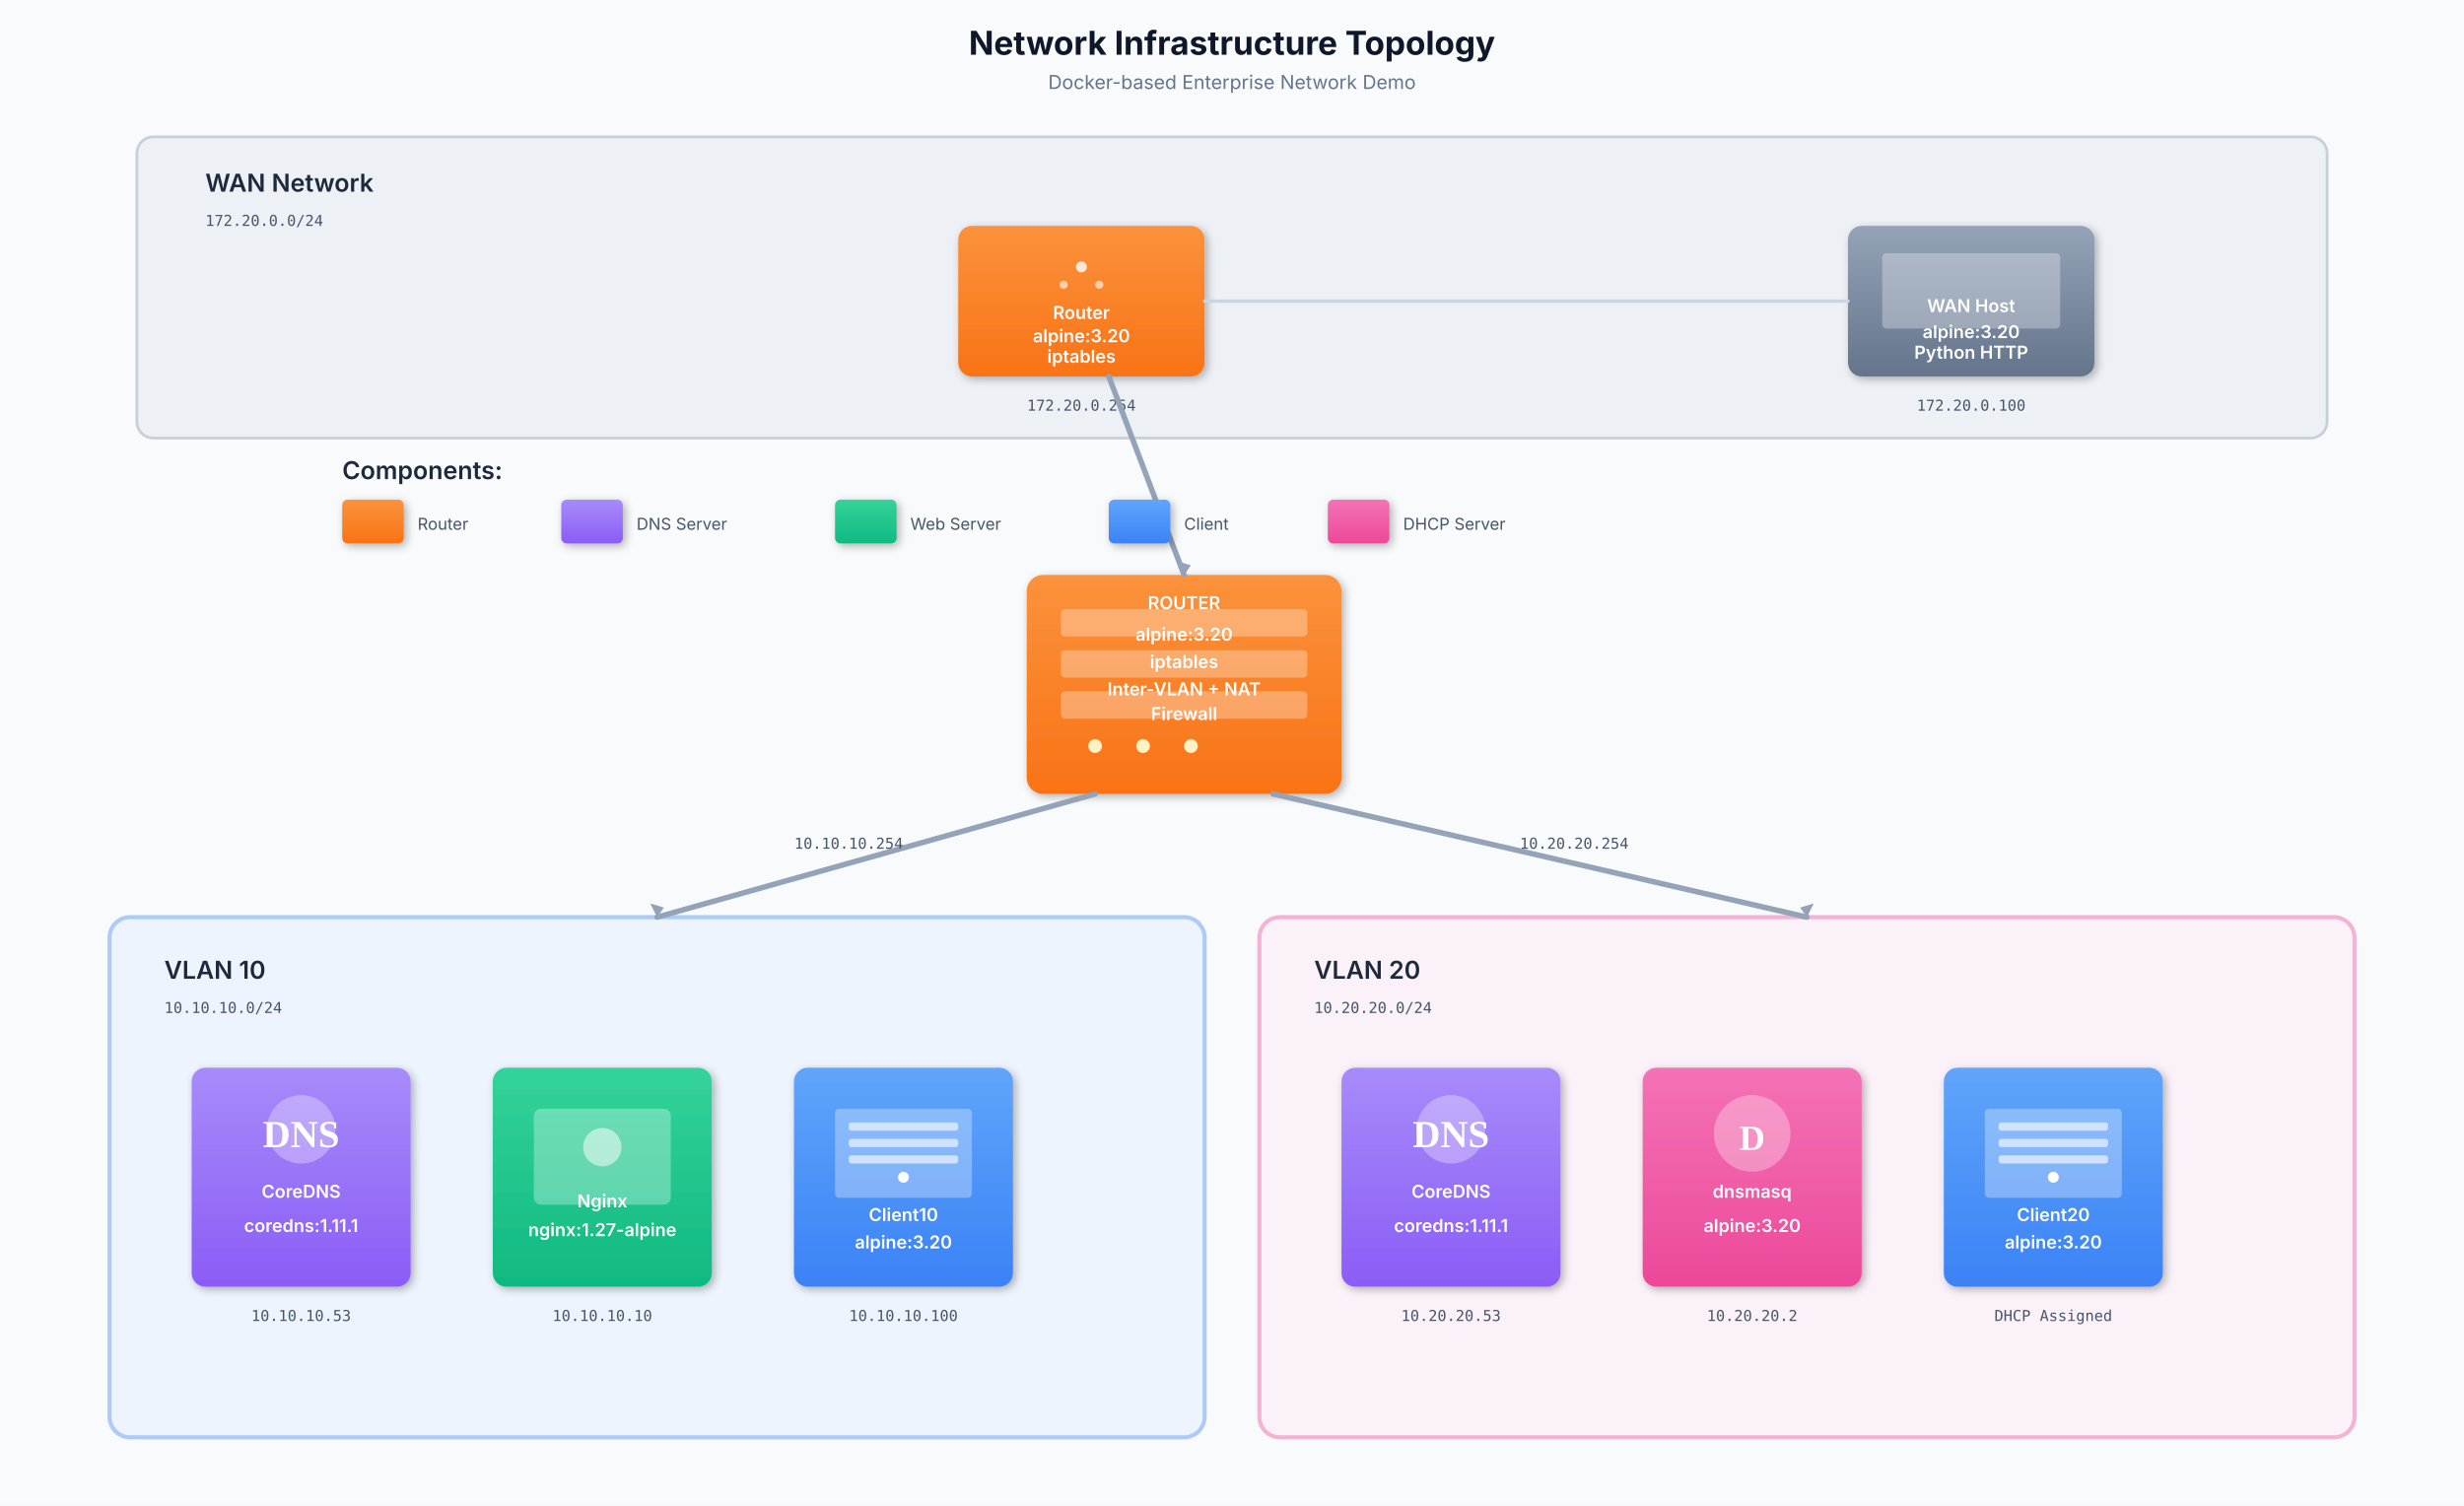
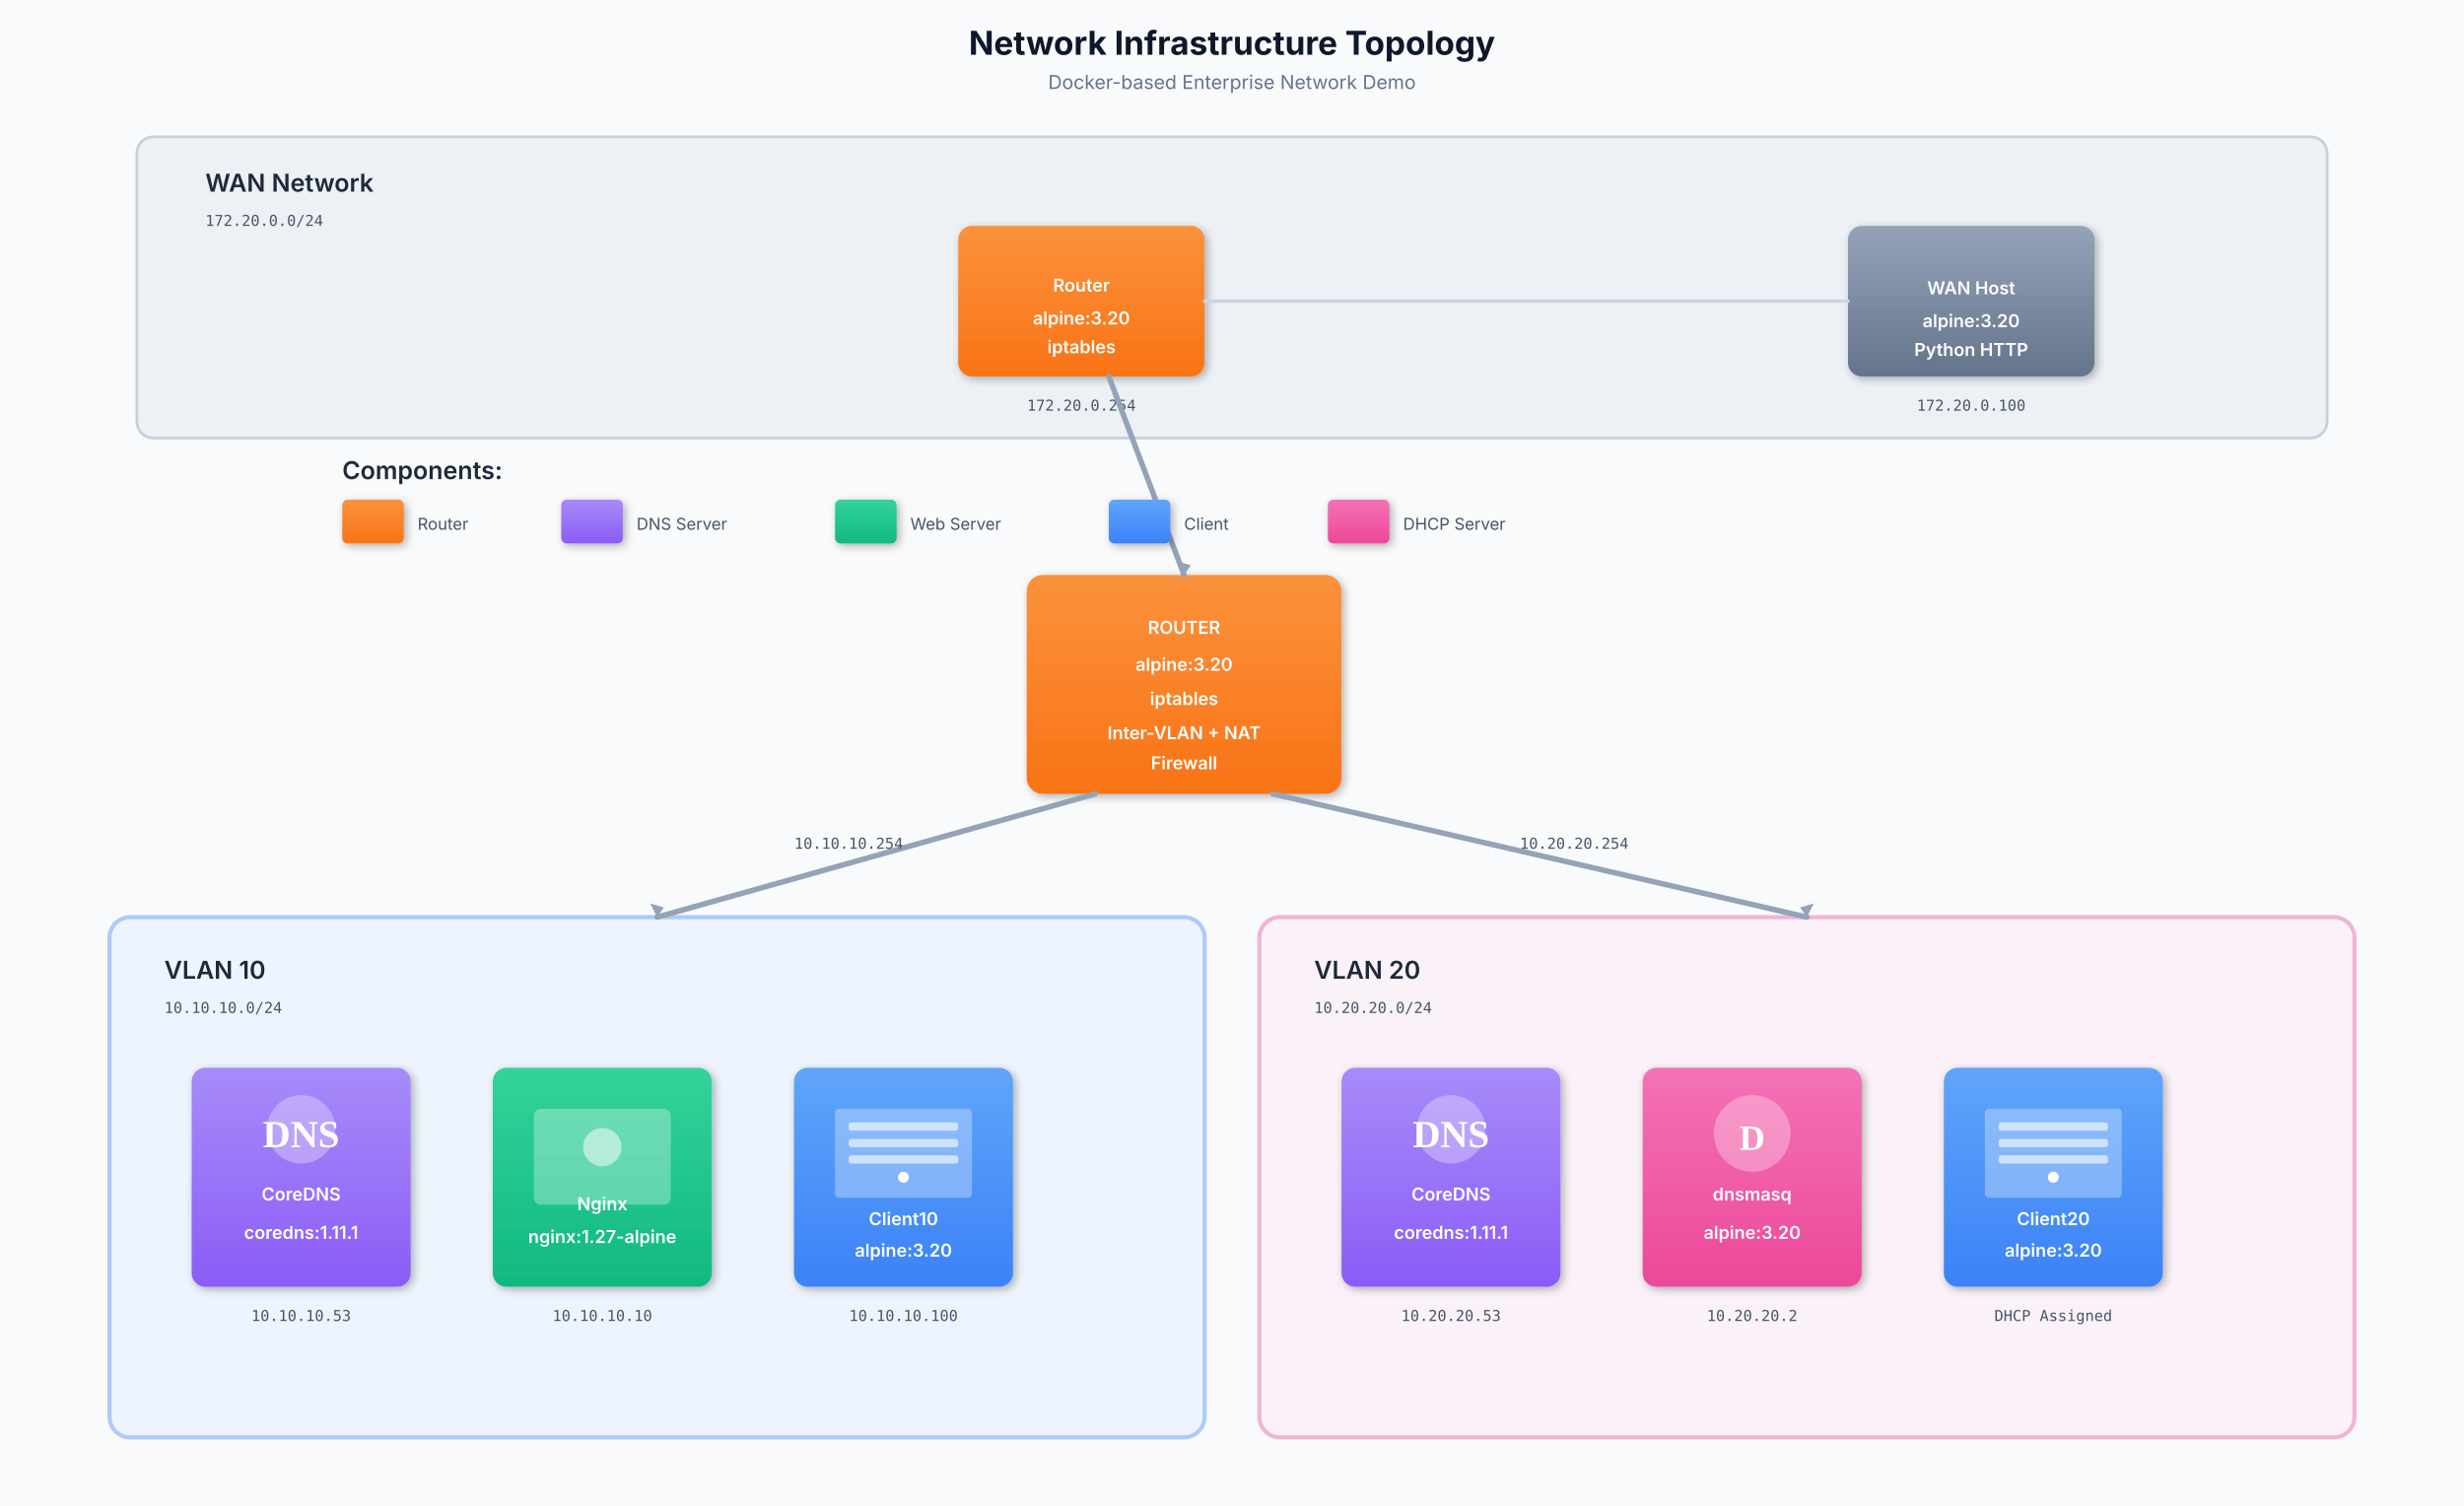
<svg xmlns="http://www.w3.org/2000/svg" width="1800" height="1100">
  <defs>
    <linearGradient id="routerGrad" x1="0%" y1="0%" x2="0%" y2="100%">
      <stop offset="0%" style="stop-color:#fb923c;stop-opacity:1" />
      <stop offset="100%" style="stop-color:#f97316;stop-opacity:1" />
    </linearGradient>
    <linearGradient id="serverGrad" x1="0%" y1="0%" x2="0%" y2="100%">
      <stop offset="0%" style="stop-color:#a78bfa;stop-opacity:1" />
      <stop offset="100%" style="stop-color:#8b5cf6;stop-opacity:1" />
    </linearGradient>
    <linearGradient id="webGrad" x1="0%" y1="0%" x2="0%" y2="100%">
      <stop offset="0%" style="stop-color:#34d399;stop-opacity:1" />
      <stop offset="100%" style="stop-color:#10b981;stop-opacity:1" />
    </linearGradient>
    <linearGradient id="clientGrad" x1="0%" y1="0%" x2="0%" y2="100%">
      <stop offset="0%" style="stop-color:#60a5fa;stop-opacity:1" />
      <stop offset="100%" style="stop-color:#3b82f6;stop-opacity:1" />
    </linearGradient>
    <linearGradient id="dhcpGrad" x1="0%" y1="0%" x2="0%" y2="100%">
      <stop offset="0%" style="stop-color:#f472b6;stop-opacity:1" />
      <stop offset="100%" style="stop-color:#ec4899;stop-opacity:1" />
    </linearGradient>
    <linearGradient id="wanGrad" x1="0%" y1="0%" x2="0%" y2="100%">
      <stop offset="0%" style="stop-color:#94a3b8;stop-opacity:1" />
      <stop offset="100%" style="stop-color:#64748b;stop-opacity:1" />
    </linearGradient>
    <filter id="shadow" x="-50%" y="-50%" width="200%" height="200%">
      <feGaussianBlur in="SourceAlpha" stdDeviation="3" />
      <feOffset dx="2" dy="2" result="offsetblur" />
      <feComponentTransfer>
        <feFuncA type="linear" slope="0.3" />
      </feComponentTransfer>
      <feMerge>
        <feMergeNode />
        <feMergeNode in="SourceGraphic" />
      </feMerge>
    </filter>
    <filter id="glow">
      <feGaussianBlur stdDeviation="2" result="coloredBlur" />
      <feMerge>
        <feMergeNode in="coloredBlur" />
        <feMergeNode in="SourceGraphic" />
      </feMerge>
    </filter>
  </defs>
  <style>
    .zone-label { font-family: 'SF Pro Display', -apple-system, BlinkMacSystemFont, sans-serif; font-size: 18px; font-weight: 600; fill: #1e293b; }
    .node-label { font-family: 'SF Pro Display', -apple-system, BlinkMacSystemFont, sans-serif; font-size: 13px; font-weight: 600; fill: white; }
    .ip-label { font-family: 'SF Mono', 'Monaco', monospace; font-size: 11px; fill: #475569; font-weight: 500; }
    .title { font-family: 'SF Pro Display', -apple-system, BlinkMacSystemFont, sans-serif; font-size: 24px; font-weight: 700; fill: #0f172a; }
    .subtitle { font-family: 'SF Pro Display', -apple-system, BlinkMacSystemFont, sans-serif; font-size: 14px; fill: #64748b; }
    .connection { stroke: #cbd5e1; stroke-width: 2.5; fill: none; stroke-linecap: round; }
    .connection-main { stroke: #94a3b8; stroke-width: 4; fill: none; stroke-linecap: round; }
    .legend-text { font-family: 'SF Pro Display', -apple-system, BlinkMacSystemFont, sans-serif; font-size: 12px; fill: #475569; }
  </style>
  <rect width="1800" height="1100" fill="#f8fafc" />
  <text class="title" x="900" y="40" text-anchor="middle">Network Infrastructure Topology</text>
  <text class="subtitle" x="900" y="65" text-anchor="middle">Docker-based Enterprise Network Demo</text>
  <rect x="100" y="100" width="1600" height="220" rx="12" fill="#e2e8f0" stroke="#94a3b8" stroke-width="2" opacity="0.5" />
-   <text class="zone-label" x="150" y="140">WAN Network</text>
-   <text class="ip-label" x="150" y="165">172.20.0.0/24</text>
+   <text class="zone-label" x="150" y="140" font-size="22">WAN Network</text>
+   <text class="ip-label" x="150" y="165" font-size="16">172.20.0.0/24</text>
  <g filter="url(#shadow)">
    <rect x="700" y="165" width="180" height="110" rx="10" fill="url(#routerGrad)" />
-     <circle cx="790" cy="195" r="4" fill="white" opacity="0.8" />
-     <circle cx="777" cy="208" r="3" fill="white" opacity="0.6" />
-     <circle cx="803" cy="208" r="3" fill="white" opacity="0.6" />
-     <text class="node-label" x="790" y="233" text-anchor="middle" font-size="14">Router</text>
-     <text class="node-label" x="790" y="250" text-anchor="middle" font-size="11">alpine:3.20</text>
-     <text class="node-label" x="790" y="265" text-anchor="middle" font-size="11">iptables</text>
+     <text class="node-label" x="790" y="213" text-anchor="middle" font-size="17">Router</text>
+     <text class="node-label" x="790" y="237" text-anchor="middle" font-size="14">alpine:3.20</text>
+     <text class="node-label" x="790" y="258" text-anchor="middle" font-size="14">iptables</text>
  </g>
-   <text class="ip-label" x="790" y="300" text-anchor="middle" font-size="13">172.20.0.254</text>
+   <text class="ip-label" x="790" y="300" text-anchor="middle" font-size="15">172.20.0.254</text>
  <g filter="url(#shadow)">
    <rect x="1350" y="165" width="180" height="110" rx="10" fill="url(#wanGrad)" />
-     <rect x="1375" y="185" width="130" height="55" rx="3" fill="white" opacity="0.3" />
-     <text class="node-label" x="1440" y="228" text-anchor="middle" font-size="14">WAN Host</text>
-     <text class="node-label" x="1440" y="247" text-anchor="middle" font-size="11">alpine:3.20</text>
-     <text class="node-label" x="1440" y="262" text-anchor="middle" font-size="11">Python HTTP</text>
+     <text class="node-label" x="1440" y="215" text-anchor="middle" font-size="17">WAN Host</text>
+     <text class="node-label" x="1440" y="239" text-anchor="middle" font-size="14">alpine:3.20</text>
+     <text class="node-label" x="1440" y="260" text-anchor="middle" font-size="14">Python HTTP</text>
  </g>
-   <text class="ip-label" x="1440" y="300" text-anchor="middle" font-size="13">172.20.0.100</text>
+   <text class="ip-label" x="1440" y="300" text-anchor="middle" font-size="15">172.20.0.100</text>
  <line class="connection" x1="880" y1="220" x2="1350" y2="220" />
  <g filter="url(#shadow)">
    <rect x="750" y="420" width="230" height="160" rx="12" fill="url(#routerGrad)" />
-     <rect x="775" y="445" width="180" height="20" rx="3" fill="white" opacity="0.3" />
-     <rect x="775" y="475" width="180" height="20" rx="3" fill="white" opacity="0.3" />
-     <rect x="775" y="505" width="180" height="20" rx="3" fill="white" opacity="0.3" />
-     <circle cx="800" cy="545" r="5" fill="#fef3c7" />
-     <circle cx="835" cy="545" r="5" fill="#fef3c7" />
-     <circle cx="870" cy="545" r="5" fill="#fef3c7" />
-     <text class="node-label" x="865" y="445" text-anchor="middle" font-size="18">ROUTER</text>
-     <text class="node-label" x="865" y="468" text-anchor="middle" font-size="12">alpine:3.20</text>
-     <text class="node-label" x="865" y="488" text-anchor="middle" font-size="12">iptables</text>
-     <text class="node-label" x="865" y="508" text-anchor="middle" font-size="11">Inter-VLAN + NAT</text>
-     <text class="node-label" x="865" y="526" text-anchor="middle" font-size="11">Firewall</text>
+     <text class="node-label" x="865" y="463" text-anchor="middle" font-size="20">ROUTER</text>
+     <text class="node-label" x="865" y="490" text-anchor="middle" font-size="15">alpine:3.20</text>
+     <text class="node-label" x="865" y="515" text-anchor="middle" font-size="15">iptables</text>
+     <text class="node-label" x="865" y="540" text-anchor="middle" font-size="14">Inter-VLAN + NAT</text>
+     <text class="node-label" x="865" y="562" text-anchor="middle" font-size="14">Firewall</text>
  </g>
  <line class="connection-main" x1="810" y1="275" x2="865" y2="420" />
  <polygon fill="#94a3b8" points="865,420 860,410 870,413" />
  <rect x="80" y="670" width="800" height="380" rx="15" fill="#dbeafe" stroke="#3b82f6" stroke-width="3" opacity="0.4" />
-   <text class="zone-label" x="120" y="715" fill="#1e40af" font-size="20">VLAN 10</text>
-   <text class="ip-label" x="120" y="740" font-size="14">10.10.10.0/24</text>
+   <text class="zone-label" x="120" y="715" fill="#1e40af" font-size="22">VLAN 10</text>
+   <text class="ip-label" x="120" y="740" font-size="16">10.10.10.0/24</text>
  <g filter="url(#shadow)">
    <rect x="140" y="780" width="160" height="160" rx="10" fill="url(#serverGrad)" />
    <circle cx="220" cy="825" r="25" fill="white" opacity="0.3" />
    <text x="220" y="838" text-anchor="middle" font-size="28" fill="white" font-weight="bold">DNS</text>
-     <text class="node-label" x="220" y="875" text-anchor="middle" font-size="15">CoreDNS</text>
-     <text class="node-label" x="220" y="900" text-anchor="middle" font-size="13">coredns:1.11.1</text>
+     <text class="node-label" x="220" y="877" text-anchor="middle" font-size="17">CoreDNS</text>
+     <text class="node-label" x="220" y="905" text-anchor="middle" font-size="15">coredns:1.11.1</text>
  </g>
-   <text class="ip-label" x="220" y="965" text-anchor="middle" font-size="13">10.10.10.53</text>
+   <text class="ip-label" x="220" y="965" text-anchor="middle" font-size="15">10.10.10.53</text>
  <g filter="url(#shadow)">
    <rect x="360" y="780" width="160" height="160" rx="10" fill="url(#webGrad)" />
    <rect x="390" y="810" width="100" height="70" rx="5" fill="white" opacity="0.3" />
    <circle cx="440" cy="838" r="14" fill="white" opacity="0.5" />
-     <text class="node-label" x="440" y="882" text-anchor="middle" font-size="15">Nginx</text>
-     <text class="node-label" x="440" y="903" text-anchor="middle" font-size="12">nginx:1.27-alpine</text>
+     <text class="node-label" x="440" y="884" text-anchor="middle" font-size="17">Nginx</text>
+     <text class="node-label" x="440" y="908" text-anchor="middle" font-size="14">nginx:1.27-alpine</text>
  </g>
-   <text class="ip-label" x="440" y="965" text-anchor="middle" font-size="13">10.10.10.10</text>
+   <text class="ip-label" x="440" y="965" text-anchor="middle" font-size="15">10.10.10.10</text>
  <g filter="url(#shadow)">
    <rect x="580" y="780" width="160" height="160" rx="10" fill="url(#clientGrad)" />
    <rect x="610" y="810" width="100" height="65" rx="3" fill="white" opacity="0.3" />
    <rect x="620" y="820" width="80" height="6" rx="2" fill="white" opacity="0.6" />
    <rect x="620" y="832" width="80" height="6" rx="2" fill="white" opacity="0.6" />
    <rect x="620" y="844" width="80" height="6" rx="2" fill="white" opacity="0.6" />
    <circle cx="660" cy="860" r="4" fill="white" />
-     <text class="node-label" x="660" y="892" text-anchor="middle" font-size="15">Client10</text>
-     <text class="node-label" x="660" y="912" text-anchor="middle" font-size="13">alpine:3.20</text>
+     <text class="node-label" x="660" y="895" text-anchor="middle" font-size="17">Client10</text>
+     <text class="node-label" x="660" y="918" text-anchor="middle" font-size="15">alpine:3.20</text>
  </g>
-   <text class="ip-label" x="660" y="965" text-anchor="middle" font-size="13">10.10.10.100</text>
+   <text class="ip-label" x="660" y="965" text-anchor="middle" font-size="15">10.10.10.100</text>
  <rect x="920" y="670" width="800" height="380" rx="15" fill="#fce7f3" stroke="#ec4899" stroke-width="3" opacity="0.4" />
-   <text class="zone-label" x="960" y="715" fill="#be185d" font-size="20">VLAN 20</text>
-   <text class="ip-label" x="960" y="740" font-size="14">10.20.20.0/24</text>
+   <text class="zone-label" x="960" y="715" fill="#be185d" font-size="22">VLAN 20</text>
+   <text class="ip-label" x="960" y="740" font-size="16">10.20.20.0/24</text>
  <g filter="url(#shadow)">
    <rect x="980" y="780" width="160" height="160" rx="10" fill="url(#serverGrad)" />
    <circle cx="1060" cy="825" r="25" fill="white" opacity="0.3" />
    <text x="1060" y="838" text-anchor="middle" font-size="28" fill="white" font-weight="bold">DNS</text>
-     <text class="node-label" x="1060" y="875" text-anchor="middle" font-size="15">CoreDNS</text>
-     <text class="node-label" x="1060" y="900" text-anchor="middle" font-size="13">coredns:1.11.1</text>
+     <text class="node-label" x="1060" y="877" text-anchor="middle" font-size="17">CoreDNS</text>
+     <text class="node-label" x="1060" y="905" text-anchor="middle" font-size="15">coredns:1.11.1</text>
  </g>
-   <text class="ip-label" x="1060" y="965" text-anchor="middle" font-size="13">10.20.20.53</text>
+   <text class="ip-label" x="1060" y="965" text-anchor="middle" font-size="15">10.20.20.53</text>
  <g filter="url(#shadow)">
    <rect x="1200" y="780" width="160" height="160" rx="10" fill="url(#dhcpGrad)" />
    <circle cx="1280" cy="828" r="28" fill="white" opacity="0.3" />
    <text x="1280" y="840" text-anchor="middle" font-size="26" fill="white" font-weight="bold">D</text>
-     <text class="node-label" x="1280" y="875" text-anchor="middle" font-size="15">dnsmasq</text>
-     <text class="node-label" x="1280" y="900" text-anchor="middle" font-size="13">alpine:3.20</text>
+     <text class="node-label" x="1280" y="877" text-anchor="middle" font-size="17">dnsmasq</text>
+     <text class="node-label" x="1280" y="905" text-anchor="middle" font-size="15">alpine:3.20</text>
  </g>
-   <text class="ip-label" x="1280" y="965" text-anchor="middle" font-size="13">10.20.20.2</text>
+   <text class="ip-label" x="1280" y="965" text-anchor="middle" font-size="15">10.20.20.2</text>
  <g filter="url(#shadow)">
    <rect x="1420" y="780" width="160" height="160" rx="10" fill="url(#clientGrad)" />
    <rect x="1450" y="810" width="100" height="65" rx="3" fill="white" opacity="0.3" />
    <rect x="1460" y="820" width="80" height="6" rx="2" fill="white" opacity="0.6" />
    <rect x="1460" y="832" width="80" height="6" rx="2" fill="white" opacity="0.6" />
    <rect x="1460" y="844" width="80" height="6" rx="2" fill="white" opacity="0.6" />
    <circle cx="1500" cy="860" r="4" fill="white" />
-     <text class="node-label" x="1500" y="892" text-anchor="middle" font-size="15">Client20</text>
-     <text class="node-label" x="1500" y="912" text-anchor="middle" font-size="13">alpine:3.20</text>
+     <text class="node-label" x="1500" y="895" text-anchor="middle" font-size="17">Client20</text>
+     <text class="node-label" x="1500" y="918" text-anchor="middle" font-size="15">alpine:3.20</text>
  </g>
-   <text class="ip-label" x="1500" y="965" text-anchor="middle" font-size="13">DHCP Assigned</text>
+   <text class="ip-label" x="1500" y="965" text-anchor="middle" font-size="15">DHCP Assigned</text>
  <line class="connection-main" x1="800" y1="580" x2="480" y2="670" />
  <polygon fill="#94a3b8" points="480,670 475,660 485,663" />
-   <text class="ip-label" x="620" y="620" text-anchor="middle" fill="#1e40af" font-weight="600" font-size="14">10.10.10.254</text>
+   <text class="ip-label" x="620" y="620" text-anchor="middle" fill="#1e40af" font-weight="600" font-size="16">10.10.10.254</text>
  <line class="connection-main" x1="930" y1="580" x2="1320" y2="670" />
  <polygon fill="#94a3b8" points="1320,670 1315,663 1325,660" />
-   <text class="ip-label" x="1150" y="620" text-anchor="middle" fill="#be185d" font-weight="600" font-size="14">10.20.20.254</text>
+   <text class="ip-label" x="1150" y="620" text-anchor="middle" fill="#be185d" font-weight="600" font-size="16">10.20.20.254</text>
  <g transform="translate(250, 350)">
    <text class="zone-label" x="0" y="0" font-size="16">Components:</text>
    <rect x="0" y="15" width="45" height="32" rx="4" fill="url(#routerGrad)" filter="url(#shadow)" />
    <text class="legend-text" x="55" y="37" font-size="14">Router</text>
    <rect x="160" y="15" width="45" height="32" rx="4" fill="url(#serverGrad)" filter="url(#shadow)" />
    <text class="legend-text" x="215" y="37" font-size="14">DNS Server</text>
    <rect x="360" y="15" width="45" height="32" rx="4" fill="url(#webGrad)" filter="url(#shadow)" />
    <text class="legend-text" x="415" y="37" font-size="14">Web Server</text>
    <rect x="560" y="15" width="45" height="32" rx="4" fill="url(#clientGrad)" filter="url(#shadow)" />
    <text class="legend-text" x="615" y="37" font-size="14">Client</text>
    <rect x="720" y="15" width="45" height="32" rx="4" fill="url(#dhcpGrad)" filter="url(#shadow)" />
    <text class="legend-text" x="775" y="37" font-size="14">DHCP Server</text>
  </g>
</svg>
